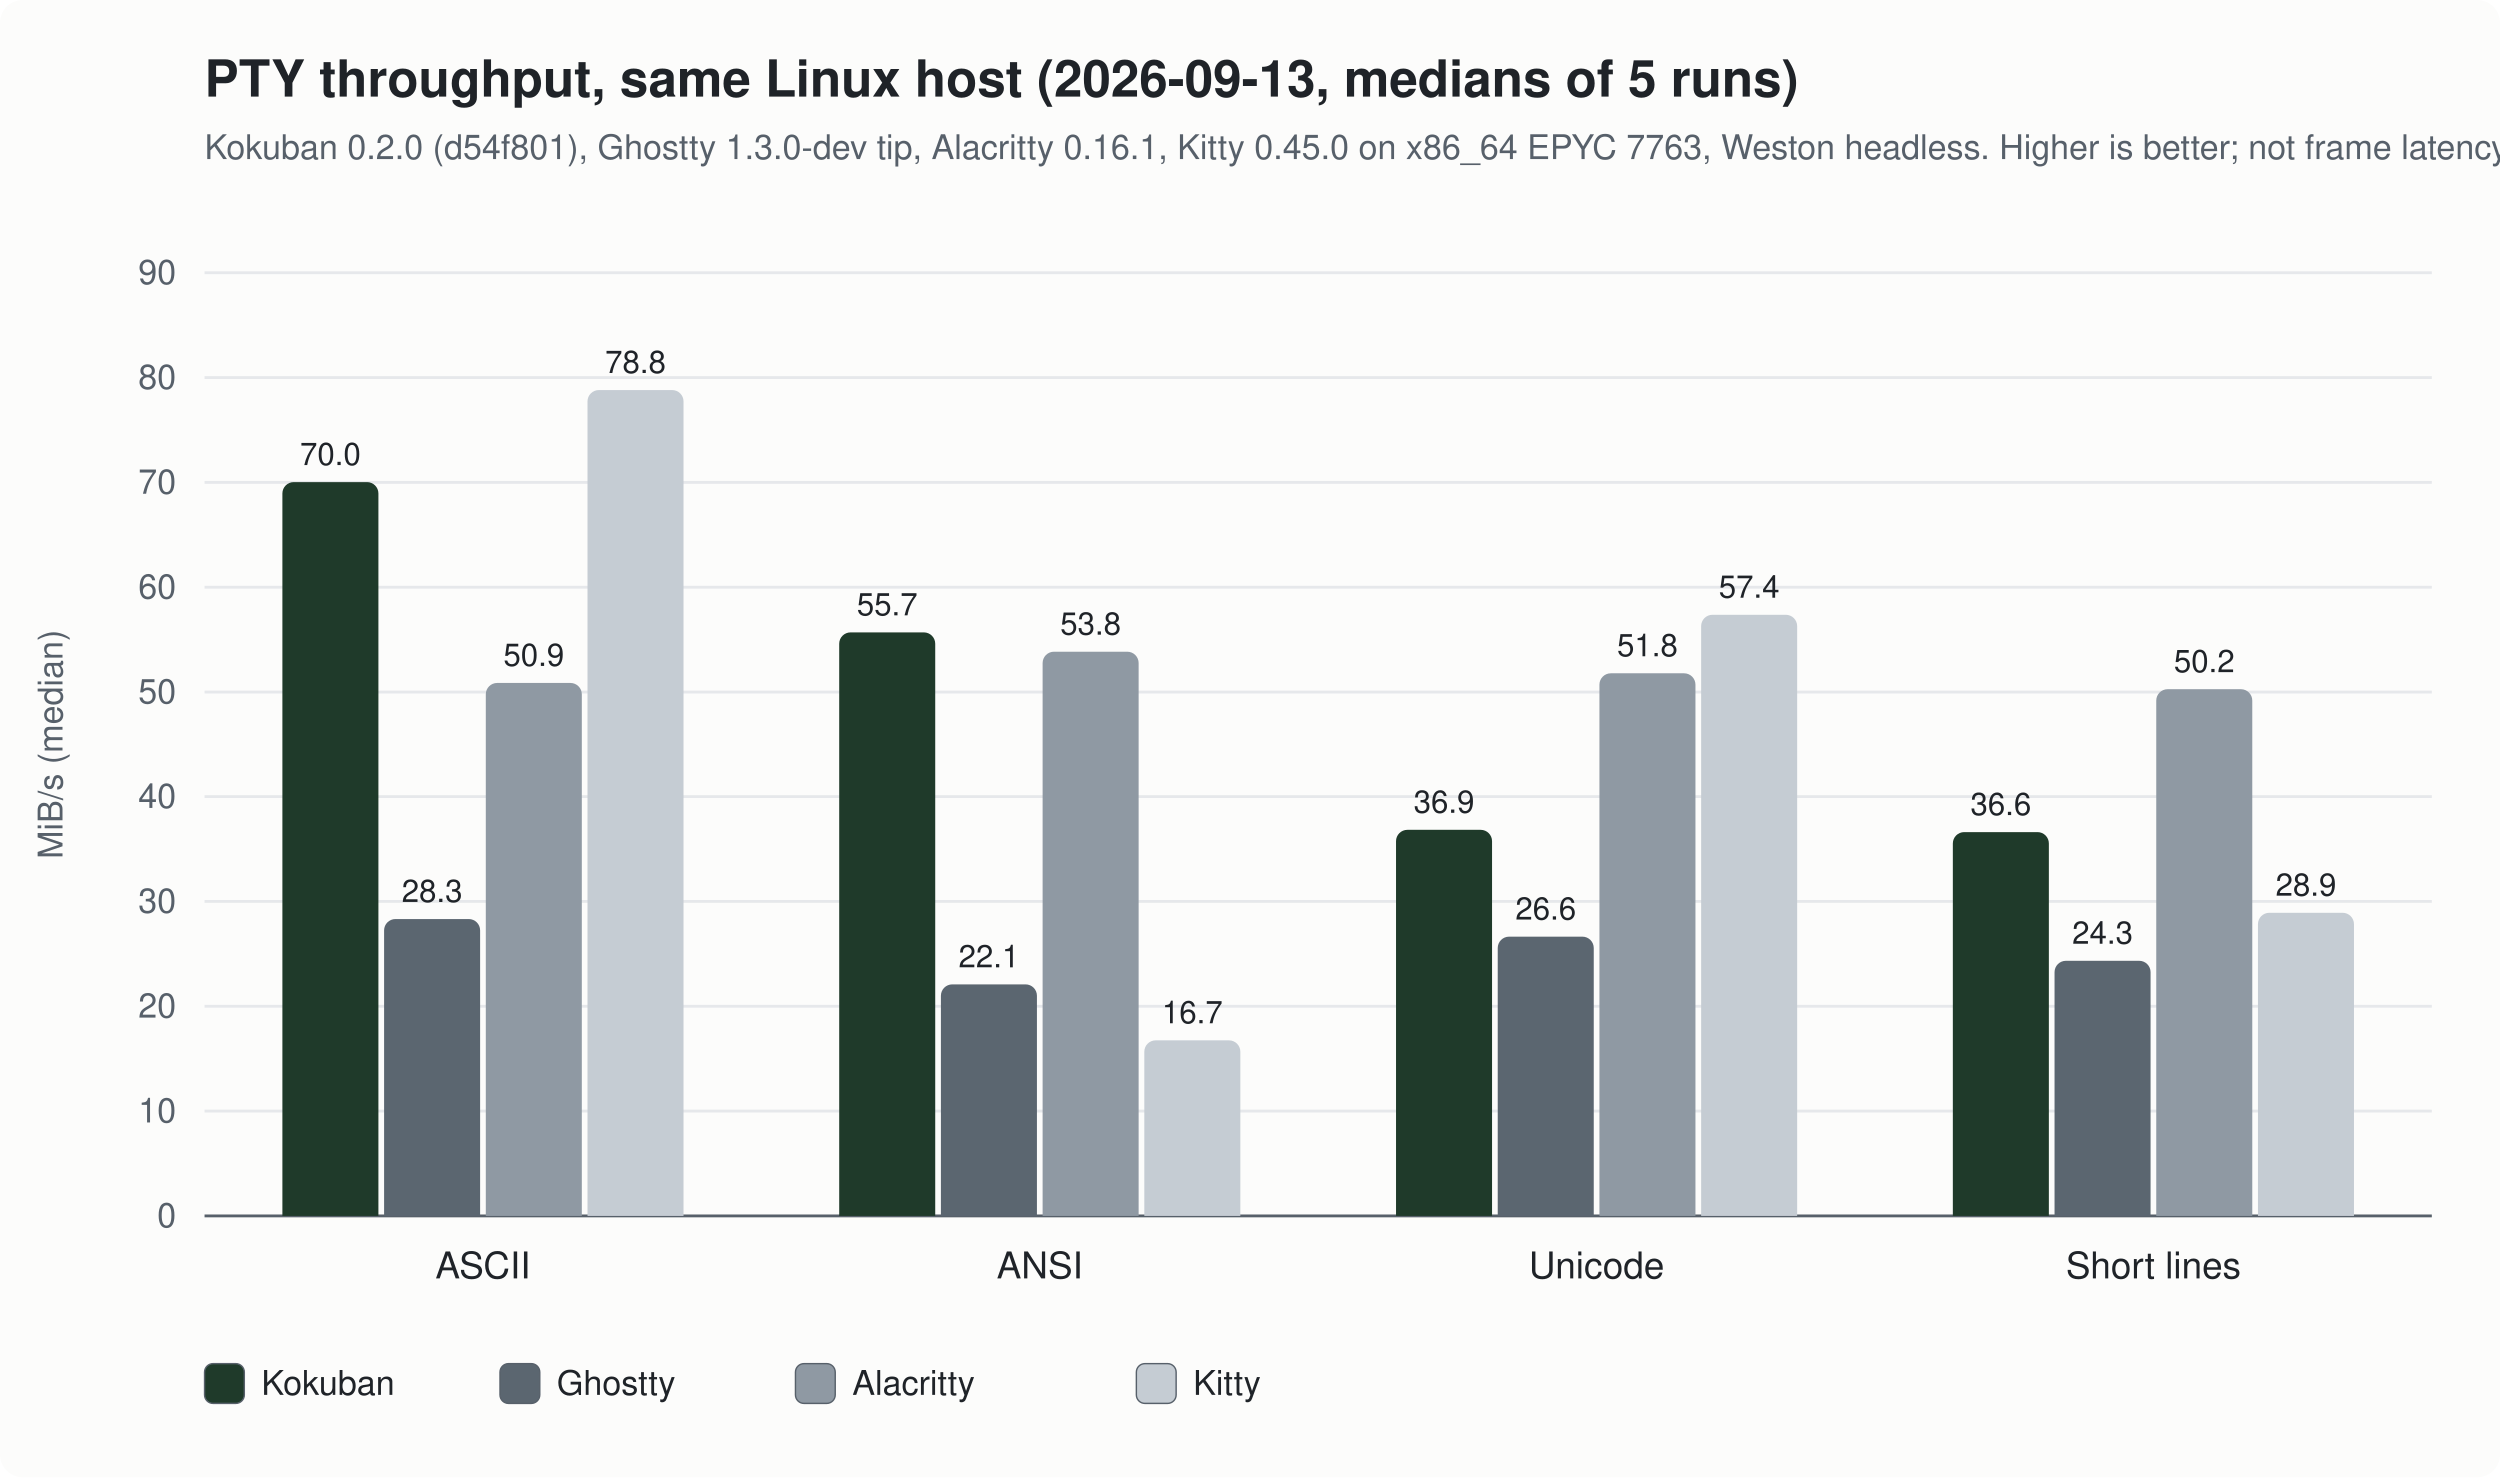
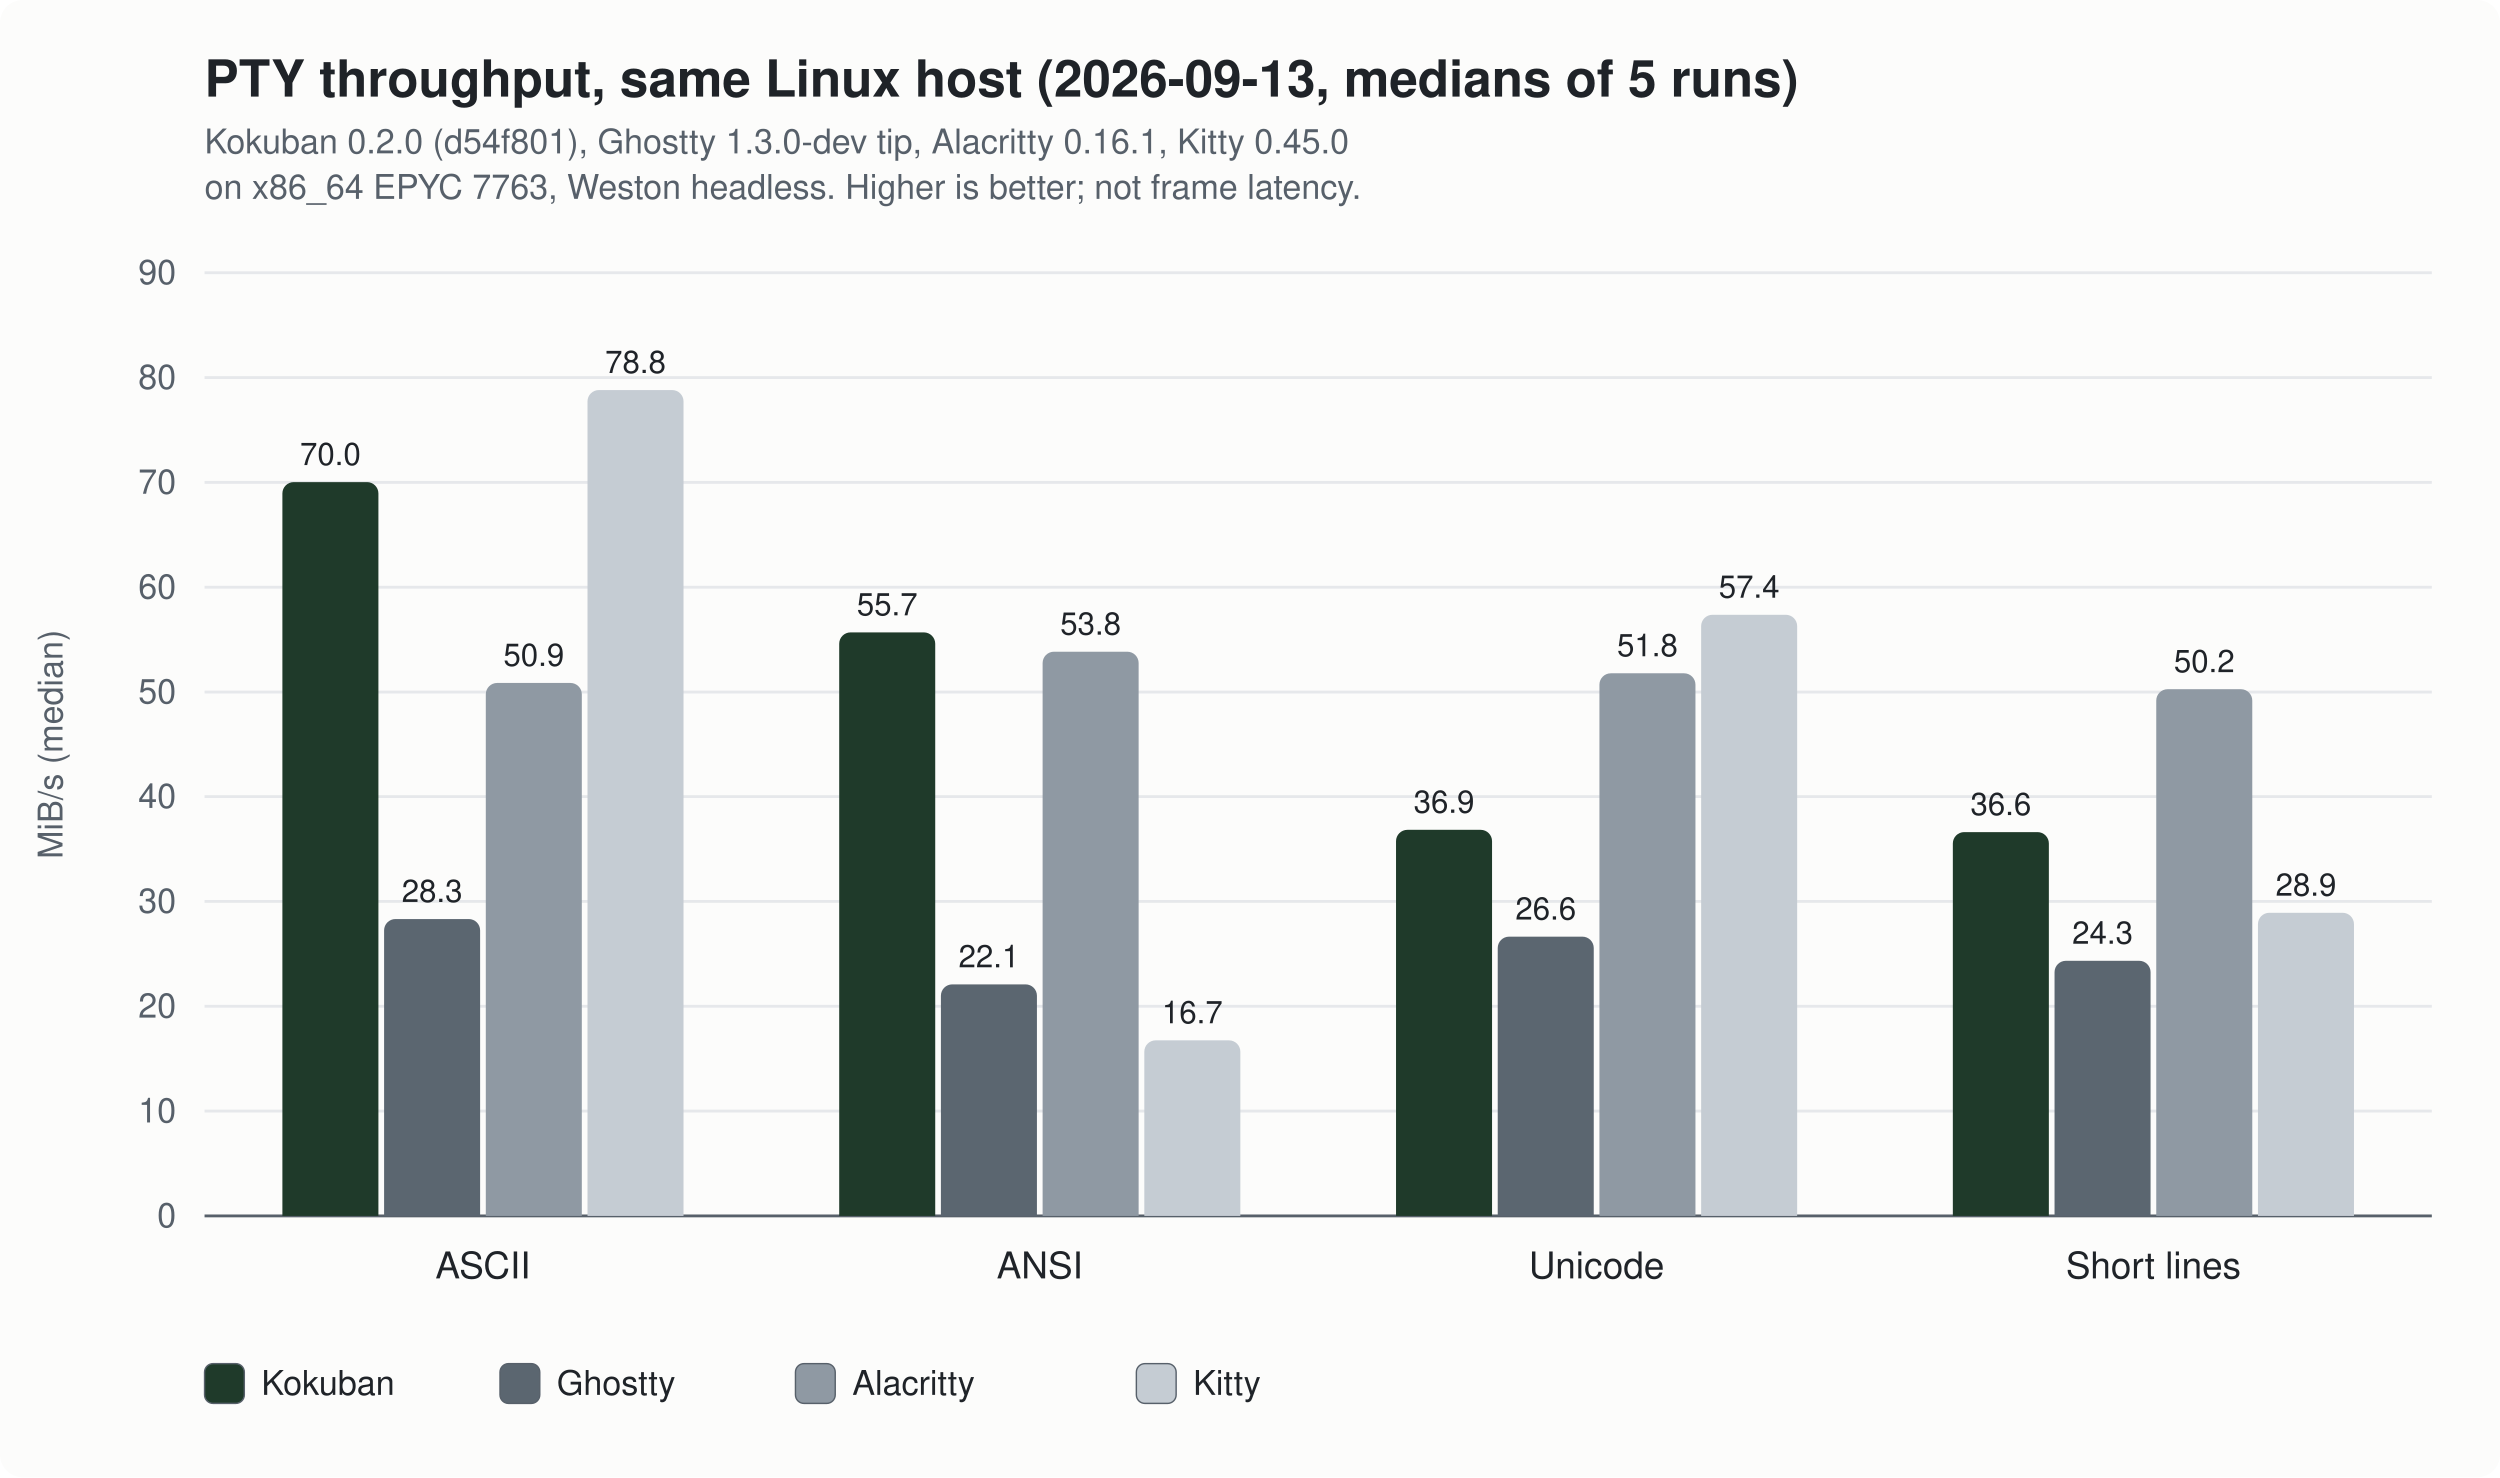
<svg xmlns="http://www.w3.org/2000/svg" width="880" height="520" viewBox="0 0 880 520" role="img" aria-labelledby="chart-title chart-desc" font-family="-apple-system, BlinkMacSystemFont, Segoe UI, Helvetica, Arial, sans-serif">
  <rect width="880" height="520" fill="#fcfcfb" rx="8" />
  <text x="72" y="34" font-size="18" font-weight="600" fill="#1f2328">PTY throughput, same Linux host (2026-09-13, medians of 5 runs)</text>
-   <text x="72" y="56" font-size="12" fill="#57606a">Kokuban 0.2.0 (d54f801), Ghostty 1.3.0-dev tip, Alacritty 0.16.1, Kitty 0.45.0 on x86_64 EPYC 7763, Weston headless. Higher is better; not frame latency.</text>
+   <text x="72" y="54" font-size="12" fill="#57606a">Kokuban 0.2.0 (d54f801), Ghostty 1.3.0-dev tip, Alacritty 0.16.1, Kitty 0.45.0</text>
+   <text x="72" y="70" font-size="12" fill="#57606a">on x86_64 EPYC 7763, Weston headless. Higher is better; not frame latency.</text>
  <line x1="72" x2="856" y1="428.0" y2="428.0" stroke="#57606a" stroke-width="1" />
  <text x="62" y="432.0" font-size="12" text-anchor="end" fill="#57606a">0</text>
  <line x1="72" x2="856" y1="391.1" y2="391.1" stroke="#e6e8eb" stroke-width="1" />
  <text x="62" y="395.1" font-size="12" text-anchor="end" fill="#57606a">10</text>
  <line x1="72" x2="856" y1="354.2" y2="354.2" stroke="#e6e8eb" stroke-width="1" />
  <text x="62" y="358.2" font-size="12" text-anchor="end" fill="#57606a">20</text>
  <line x1="72" x2="856" y1="317.3" y2="317.3" stroke="#e6e8eb" stroke-width="1" />
  <text x="62" y="321.3" font-size="12" text-anchor="end" fill="#57606a">30</text>
  <line x1="72" x2="856" y1="280.4" y2="280.4" stroke="#e6e8eb" stroke-width="1" />
  <text x="62" y="284.4" font-size="12" text-anchor="end" fill="#57606a">40</text>
  <line x1="72" x2="856" y1="243.6" y2="243.6" stroke="#e6e8eb" stroke-width="1" />
  <text x="62" y="247.6" font-size="12" text-anchor="end" fill="#57606a">50</text>
  <line x1="72" x2="856" y1="206.7" y2="206.7" stroke="#e6e8eb" stroke-width="1" />
  <text x="62" y="210.7" font-size="12" text-anchor="end" fill="#57606a">60</text>
  <line x1="72" x2="856" y1="169.8" y2="169.8" stroke="#e6e8eb" stroke-width="1" />
  <text x="62" y="173.8" font-size="12" text-anchor="end" fill="#57606a">70</text>
  <line x1="72" x2="856" y1="132.9" y2="132.9" stroke="#e6e8eb" stroke-width="1" />
  <text x="62" y="136.9" font-size="12" text-anchor="end" fill="#57606a">80</text>
  <line x1="72" x2="856" y1="96.0" y2="96.0" stroke="#e6e8eb" stroke-width="1" />
  <text x="62" y="100.0" font-size="12" text-anchor="end" fill="#57606a">90</text>
  <text transform="translate(22 262.0) rotate(-90)" font-size="12" text-anchor="middle" fill="#57606a">MiB/s (median)</text>
  <path d="M99.4,428.0 V173.7 a4,4 0 0 1 4,-4 H129.2 a4,4 0 0 1 4,4 V428.0 Z" fill="#1f3a2a" />
  <text x="116.3" y="163.7" font-size="11" text-anchor="middle" fill="#1f2328">70.0</text>
  <path d="M135.2,428.0 V327.5 a4,4 0 0 1 4,-4 H165.0 a4,4 0 0 1 4,4 V428.0 Z" fill="#5b6670" />
  <text x="152.1" y="317.5" font-size="11" text-anchor="middle" fill="#1f2328">28.3</text>
  <path d="M171.0,428.0 V244.4 a4,4 0 0 1 4,-4 H200.8 a4,4 0 0 1 4,4 V428.0 Z" fill="#8f99a3" />
  <text x="187.9" y="234.4" font-size="11" text-anchor="middle" fill="#1f2328">50.9</text>
  <path d="M206.8,428.0 V141.3 a4,4 0 0 1 4,-4 H236.6 a4,4 0 0 1 4,4 V428.0 Z" fill="#c5ccd3" />
  <text x="223.7" y="131.3" font-size="11" text-anchor="middle" fill="#1f2328">78.8</text>
  <text x="170.0" y="450" font-size="13" text-anchor="middle" fill="#1f2328">ASCII</text>
  <path d="M295.4,428.0 V226.6 a4,4 0 0 1 4,-4 H325.2 a4,4 0 0 1 4,4 V428.0 Z" fill="#1f3a2a" />
  <text x="312.3" y="216.6" font-size="11" text-anchor="middle" fill="#1f2328">55.7</text>
  <path d="M331.2,428.0 V350.5 a4,4 0 0 1 4,-4 H361.0 a4,4 0 0 1 4,4 V428.0 Z" fill="#5b6670" />
  <text x="348.1" y="340.5" font-size="11" text-anchor="middle" fill="#1f2328">22.1</text>
  <path d="M367.0,428.0 V233.4 a4,4 0 0 1 4,-4 H396.8 a4,4 0 0 1 4,4 V428.0 Z" fill="#8f99a3" />
  <text x="383.9" y="223.4" font-size="11" text-anchor="middle" fill="#1f2328">53.8</text>
  <path d="M402.8,428.0 V370.2 a4,4 0 0 1 4,-4 H432.6 a4,4 0 0 1 4,4 V428.0 Z" fill="#c5ccd3" />
  <text x="419.7" y="360.2" font-size="11" text-anchor="middle" fill="#1f2328">16.7</text>
  <text x="366.0" y="450" font-size="13" text-anchor="middle" fill="#1f2328">ANSI</text>
  <path d="M491.4,428.0 V296.1 a4,4 0 0 1 4,-4 H521.2 a4,4 0 0 1 4,4 V428.0 Z" fill="#1f3a2a" />
  <text x="508.3" y="286.1" font-size="11" text-anchor="middle" fill="#1f2328">36.9</text>
  <path d="M527.2,428.0 V333.7 a4,4 0 0 1 4,-4 H557.0 a4,4 0 0 1 4,4 V428.0 Z" fill="#5b6670" />
  <text x="544.1" y="323.7" font-size="11" text-anchor="middle" fill="#1f2328">26.6</text>
  <path d="M563.0,428.0 V241.0 a4,4 0 0 1 4,-4 H592.8 a4,4 0 0 1 4,4 V428.0 Z" fill="#8f99a3" />
  <text x="579.9" y="231.0" font-size="11" text-anchor="middle" fill="#1f2328">51.8</text>
  <path d="M598.8,428.0 V220.4 a4,4 0 0 1 4,-4 H628.6 a4,4 0 0 1 4,4 V428.0 Z" fill="#c5ccd3" />
  <text x="615.7" y="210.4" font-size="11" text-anchor="middle" fill="#1f2328">57.4</text>
  <text x="562.0" y="450" font-size="13" text-anchor="middle" fill="#1f2328">Unicode</text>
  <path d="M687.4,428.0 V296.9 a4,4 0 0 1 4,-4 H717.2 a4,4 0 0 1 4,4 V428.0 Z" fill="#1f3a2a" />
  <text x="704.3" y="286.9" font-size="11" text-anchor="middle" fill="#1f2328">36.6</text>
  <path d="M723.2,428.0 V342.2 a4,4 0 0 1 4,-4 H753.0 a4,4 0 0 1 4,4 V428.0 Z" fill="#5b6670" />
  <text x="740.1" y="332.2" font-size="11" text-anchor="middle" fill="#1f2328">24.3</text>
  <path d="M759.0,428.0 V246.6 a4,4 0 0 1 4,-4 H788.8 a4,4 0 0 1 4,4 V428.0 Z" fill="#8f99a3" />
  <text x="775.9" y="236.6" font-size="11" text-anchor="middle" fill="#1f2328">50.2</text>
  <path d="M794.8,428.0 V325.3 a4,4 0 0 1 4,-4 H824.6 a4,4 0 0 1 4,4 V428.0 Z" fill="#c5ccd3" />
  <text x="811.7" y="315.3" font-size="11" text-anchor="middle" fill="#1f2328">28.9</text>
  <text x="758.0" y="450" font-size="13" text-anchor="middle" fill="#1f2328">Short lines</text>
  <rect x="72" y="480" width="14" height="14" rx="3" fill="#1f3a2a" stroke="#57606a" stroke-width="0.5" />
  <text x="92" y="491" font-size="12" fill="#1f2328">Kokuban</text>
  <rect x="176" y="480" width="14" height="14" rx="3" fill="#5b6670" stroke="#57606a" stroke-width="0.5" />
  <text x="196" y="491" font-size="12" fill="#1f2328">Ghostty</text>
  <rect x="280" y="480" width="14" height="14" rx="3" fill="#8f99a3" stroke="#57606a" stroke-width="0.5" />
  <text x="300" y="491" font-size="12" fill="#1f2328">Alacritty</text>
  <rect x="400" y="480" width="14" height="14" rx="3" fill="#c5ccd3" stroke="#57606a" stroke-width="0.5" />
  <text x="420" y="491" font-size="12" fill="#1f2328">Kitty</text>
</svg>
